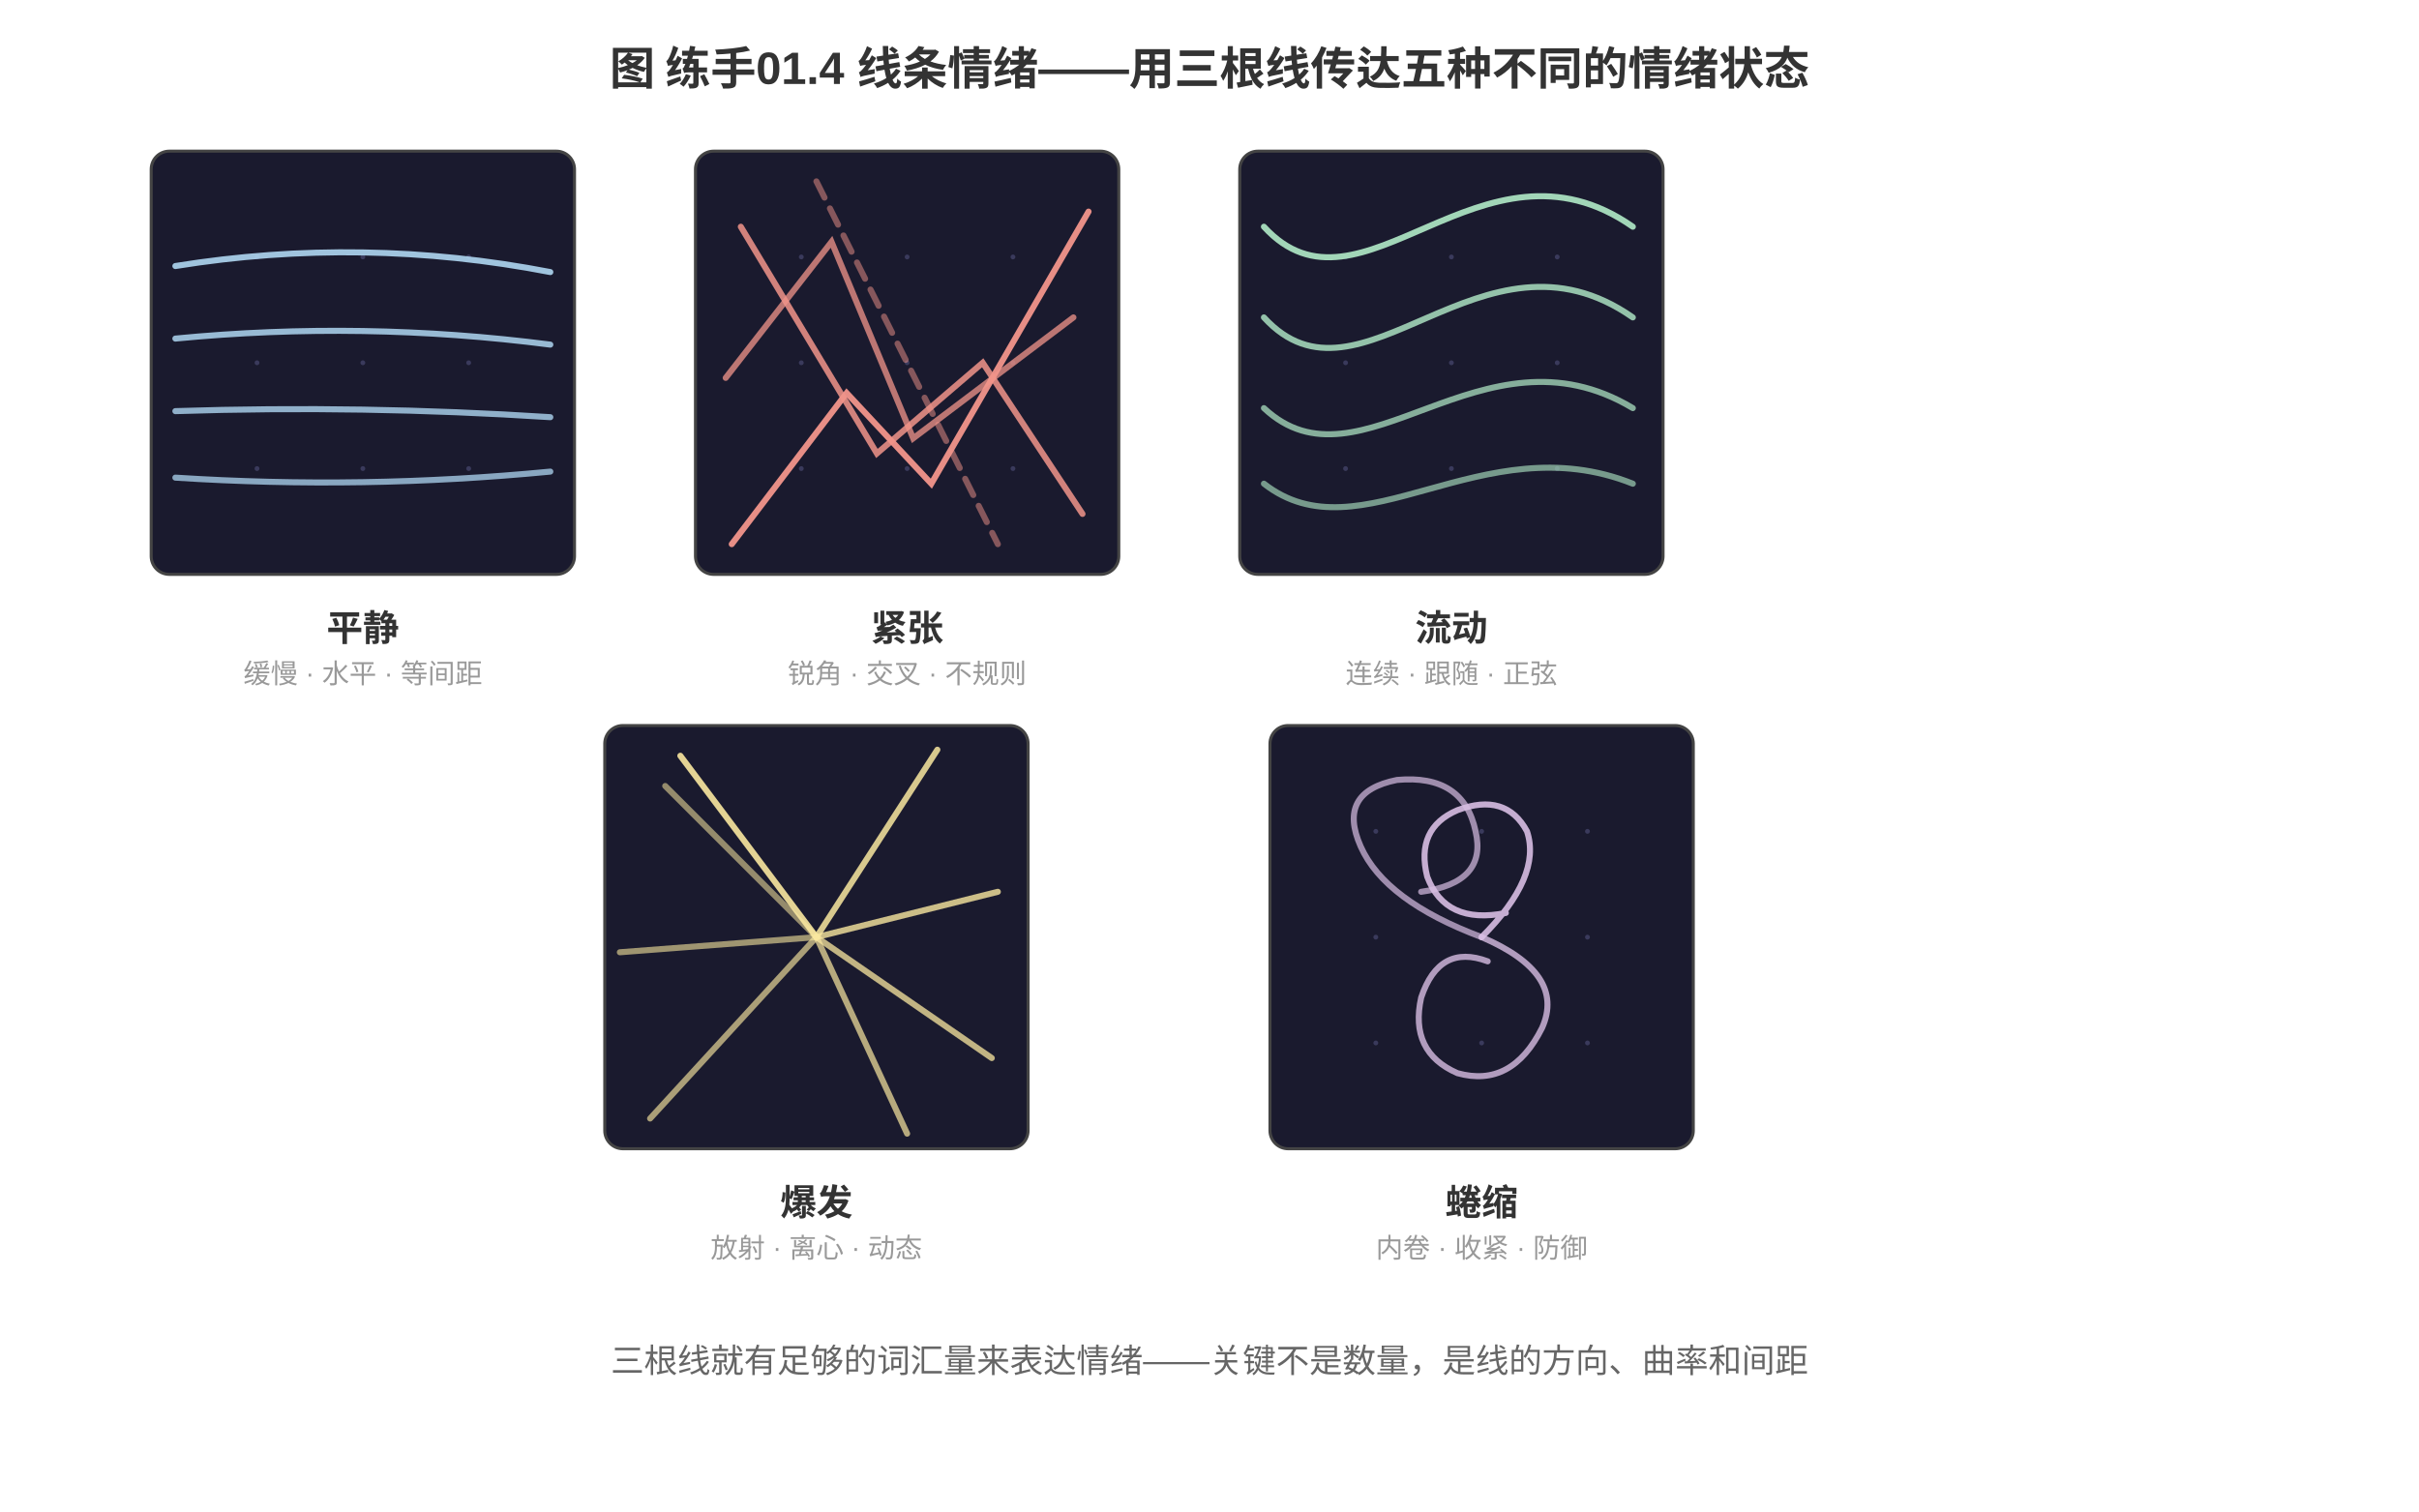
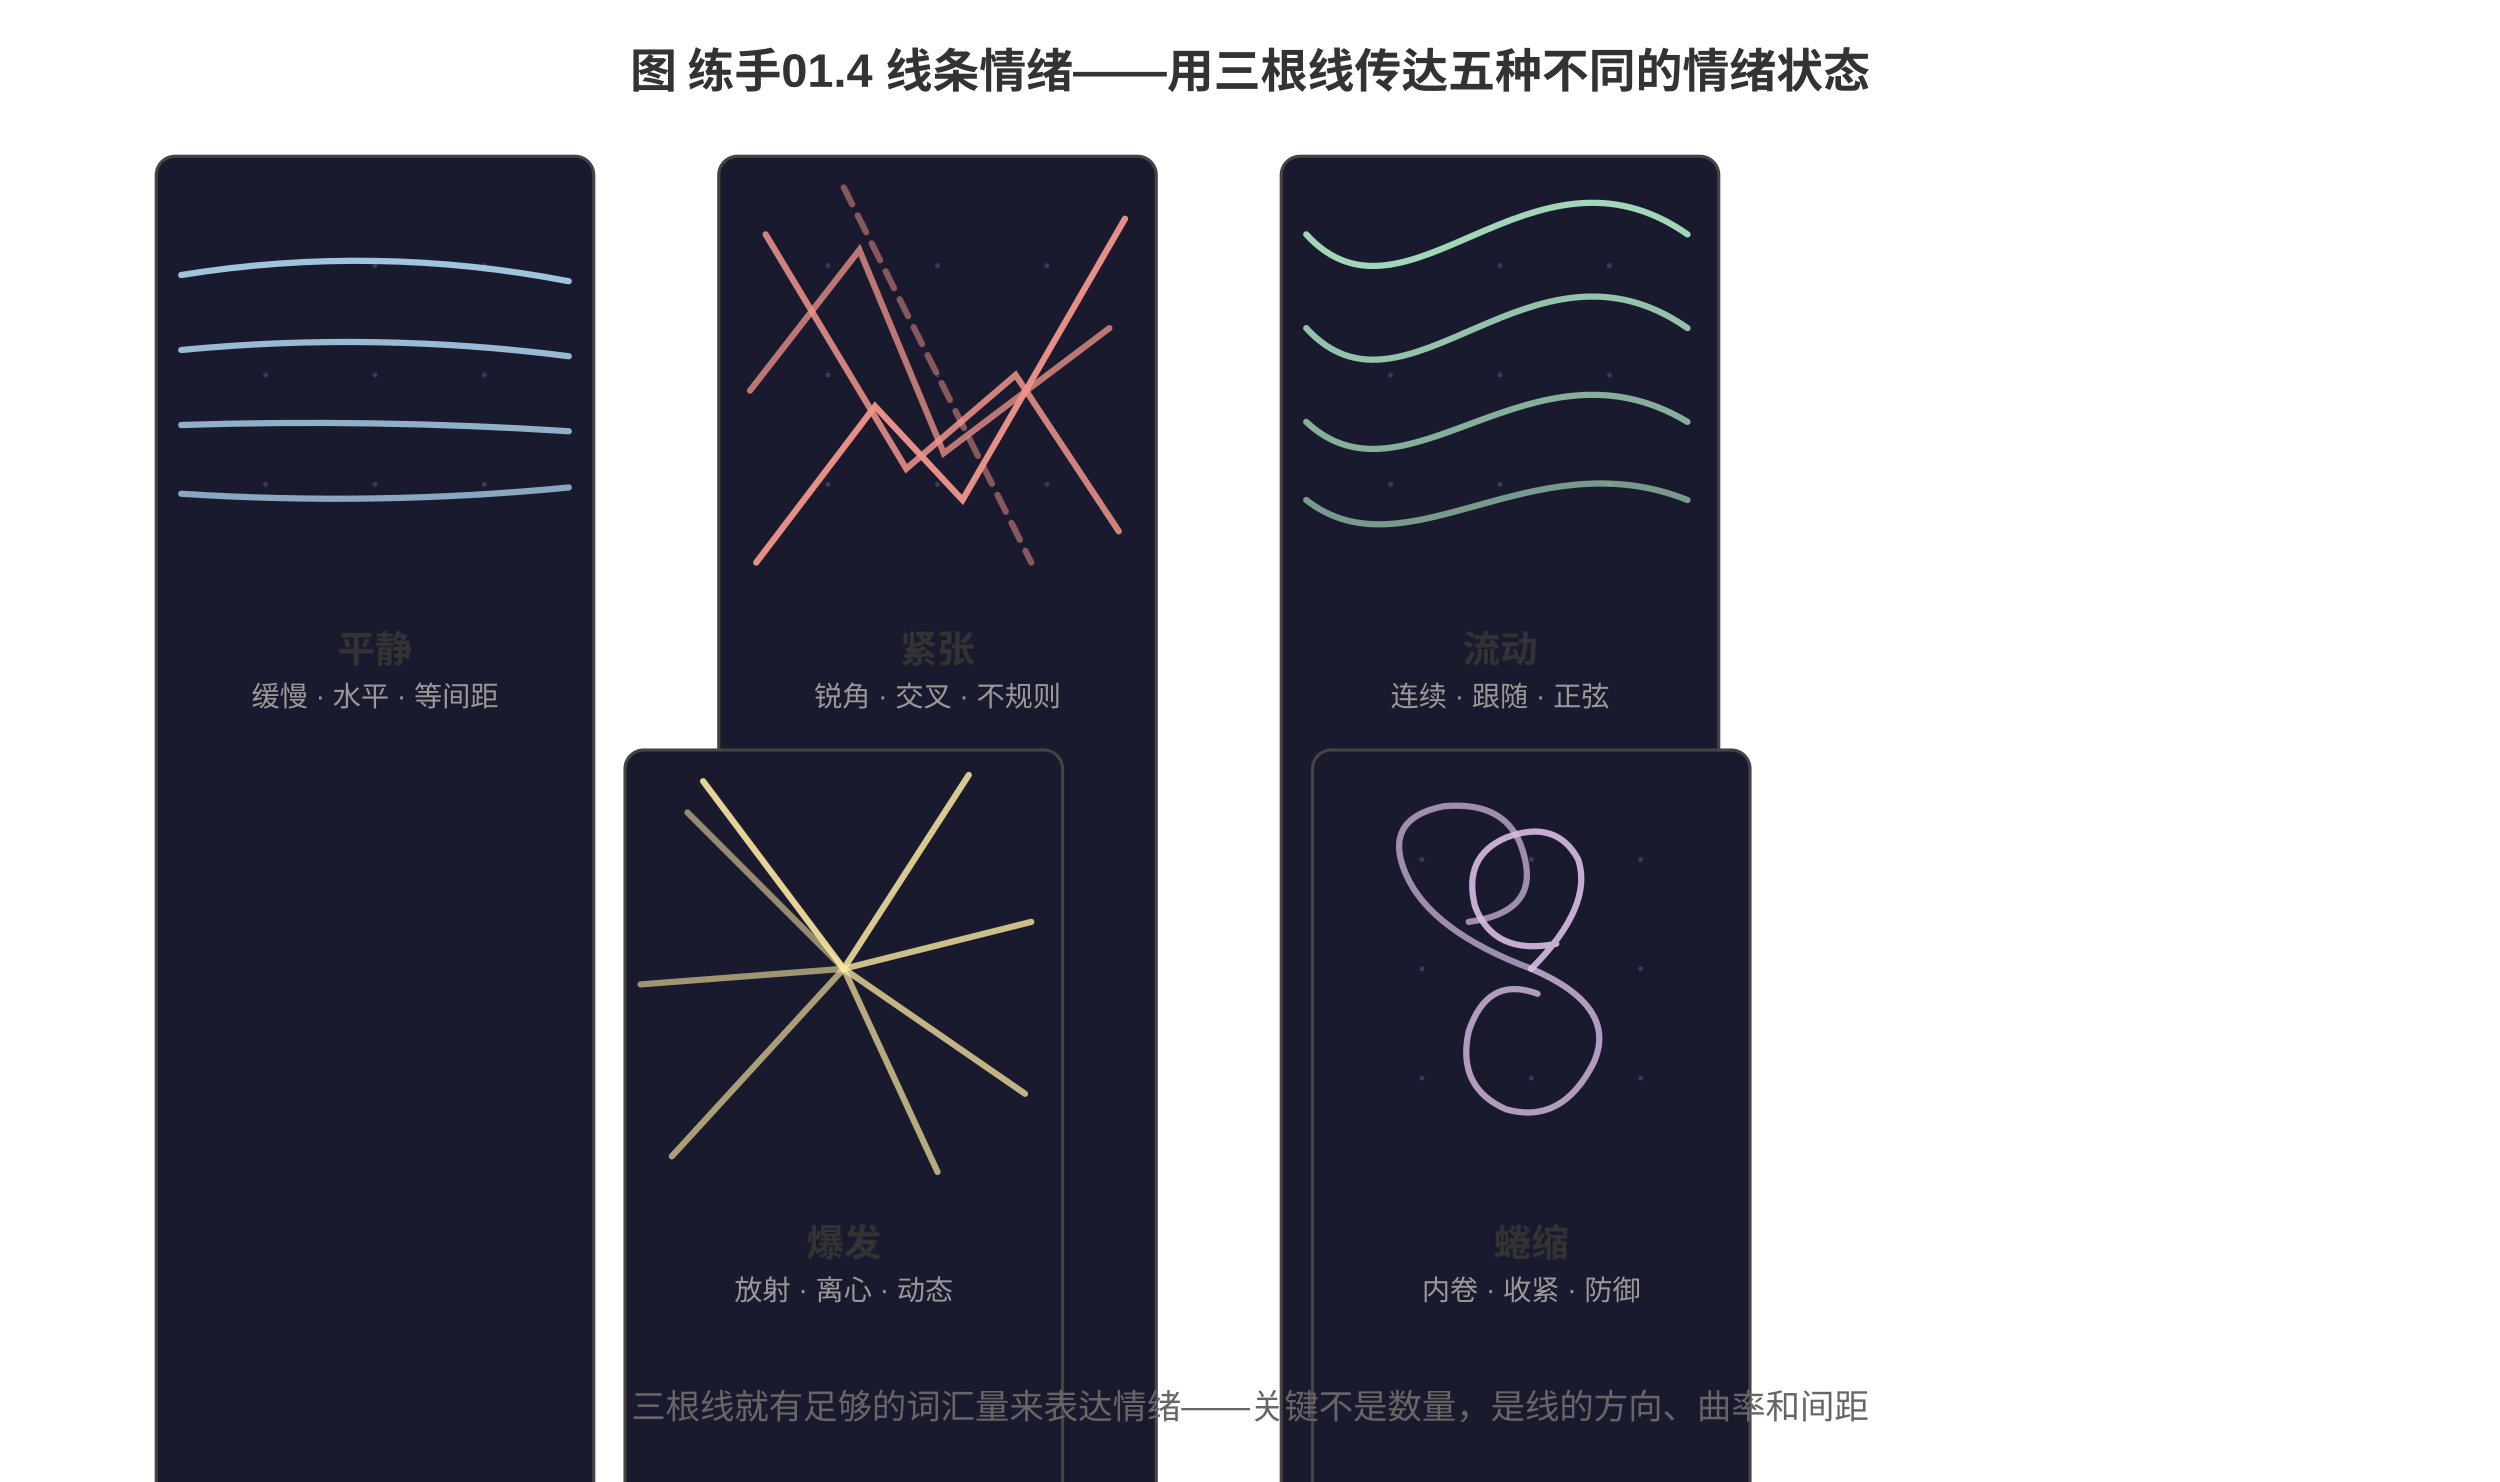
- <svg xmlns="http://www.w3.org/2000/svg" viewBox="0 0 800 500" width="800" height="500">
+ <svg xmlns="http://www.w3.org/2000/svg" viewBox="0.0 0.0 800.0 474" width="800" height="474">
  <style>
    text { font-family: 'PingFang SC','Microsoft YaHei',Arial,sans-serif; }
    .title { font-size: 15px; font-weight: bold; fill: #333; }
    .emotion-bg { fill: #1a1a2e; rx: 6; }
    .emotion-box { fill: none; stroke: #444; stroke-width: 1; rx: 6; }
    .emotion-label { font-size: 12px; font-weight: bold; fill: #333; text-anchor: middle; }
    .emotion-desc { font-size: 9px; fill: #999; text-anchor: middle; }
    .line-calm { stroke: #AED6F1; stroke-width: 2; fill: none; stroke-linecap: round; }
    .line-tense { stroke: #F1948A; stroke-width: 2; fill: none; stroke-linecap: round; }
    .line-flow { stroke: #A9DFBF; stroke-width: 2; fill: none; stroke-linecap: round; }
    .line-burst { stroke: #F9E79F; stroke-width: 2; fill: none; stroke-linecap: round; }
    .line-curl { stroke: #D7BDE2; stroke-width: 2; fill: none; stroke-linecap: round; }
    .grid-dot { fill: #3a3a5c; }
  </style>
  <text x="400" y="28" class="title" text-anchor="middle">图 练手01.4 线条情绪——用三根线传达五种不同的情绪状态</text>
  <g transform="translate(50, 50)">
-     <rect x="0" y="0" width="140" height="140" class="emotion-bg" />
-     <rect x="0" y="0" width="140" height="140" class="emotion-box" />
+     <rect x="0" y="0" width="140" height="474" class="emotion-bg" />
+     <rect x="0" y="0" width="140" height="474" class="emotion-box" />
    <circle cx="35" cy="35" r="0.8" class="grid-dot" />
    <circle cx="70" cy="35" r="0.8" class="grid-dot" />
    <circle cx="105" cy="35" r="0.8" class="grid-dot" />
    <circle cx="35" cy="70" r="0.8" class="grid-dot" />
    <circle cx="70" cy="70" r="0.8" class="grid-dot" />
    <circle cx="105" cy="70" r="0.8" class="grid-dot" />
    <circle cx="35" cy="105" r="0.8" class="grid-dot" />
    <circle cx="70" cy="105" r="0.8" class="grid-dot" />
    <circle cx="105" cy="105" r="0.8" class="grid-dot" />
    <path d="M8,38 Q70,28 132,40" class="line-calm" opacity="0.9" />
    <path d="M8,62 Q70,56 132,64" class="line-calm" opacity="0.85" />
    <path d="M8,86 Q70,84 132,88" class="line-calm" opacity="0.8" />
    <path d="M8,108 Q70,112 132,106" class="line-calm" opacity="0.75" />
    <text x="70" y="162" class="emotion-label">平静</text>
    <text x="70" y="176" class="emotion-desc">缓慢 · 水平 · 等间距</text>
  </g>
  <g transform="translate(230, 50)">
-     <rect x="0" y="0" width="140" height="140" class="emotion-bg" />
-     <rect x="0" y="0" width="140" height="140" class="emotion-box" />
+     <rect x="0" y="0" width="140" height="474" class="emotion-bg" />
+     <rect x="0" y="0" width="140" height="474" class="emotion-box" />
    <circle cx="35" cy="35" r="0.8" class="grid-dot" />
    <circle cx="70" cy="35" r="0.8" class="grid-dot" />
    <circle cx="105" cy="35" r="0.8" class="grid-dot" />
    <circle cx="35" cy="70" r="0.8" class="grid-dot" />
    <circle cx="70" cy="70" r="0.8" class="grid-dot" />
    <circle cx="105" cy="70" r="0.8" class="grid-dot" />
    <circle cx="35" cy="105" r="0.8" class="grid-dot" />
    <circle cx="70" cy="105" r="0.8" class="grid-dot" />
    <circle cx="105" cy="105" r="0.8" class="grid-dot" />
    <polyline points="12,130 50,80 78,110 130,20" class="line-tense" opacity="0.95" />
    <polyline points="15,25 60,100 95,70 128,120" class="line-tense" opacity="0.85" />
    <polyline points="10,75 45,30 72,95 125,55" class="line-tense" opacity="0.75" />
    <line x1="40" y1="10" x2="100" y2="130" class="line-tense" opacity="0.5" stroke-dasharray="6,4" />
    <text x="70" y="162" class="emotion-label">紧张</text>
    <text x="70" y="176" class="emotion-desc">锐角 · 交叉 · 不规则</text>
  </g>
  <g transform="translate(410, 50)">
-     <rect x="0" y="0" width="140" height="140" class="emotion-bg" />
-     <rect x="0" y="0" width="140" height="140" class="emotion-box" />
+     <rect x="0" y="0" width="140" height="474" class="emotion-bg" />
+     <rect x="0" y="0" width="140" height="474" class="emotion-box" />
    <circle cx="35" cy="35" r="0.8" class="grid-dot" />
    <circle cx="70" cy="35" r="0.8" class="grid-dot" />
    <circle cx="105" cy="35" r="0.8" class="grid-dot" />
    <circle cx="35" cy="70" r="0.8" class="grid-dot" />
    <circle cx="70" cy="70" r="0.8" class="grid-dot" />
    <circle cx="105" cy="70" r="0.8" class="grid-dot" />
    <circle cx="35" cy="105" r="0.8" class="grid-dot" />
    <circle cx="70" cy="105" r="0.8" class="grid-dot" />
    <circle cx="105" cy="105" r="0.8" class="grid-dot" />
    <path d="M8,25 C40,60 80,-10 130,25" class="line-flow" opacity="0.95" />
    <path d="M8,55 C40,90 80,20 130,55" class="line-flow" opacity="0.85" />
    <path d="M8,85 C40,115 80,55 130,85" class="line-flow" opacity="0.75" />
    <path d="M8,110 C40,135 80,90 130,110" class="line-flow" opacity="0.65" />
    <text x="70" y="162" class="emotion-label">流动</text>
    <text x="70" y="176" class="emotion-desc">连续 · 跟随 · 正弦</text>
  </g>
  <g transform="translate(200, 240)">
-     <rect x="0" y="0" width="140" height="140" class="emotion-bg" />
-     <rect x="0" y="0" width="140" height="140" class="emotion-box" />
+     <rect x="0" y="0" width="140" height="474" class="emotion-bg" />
+     <rect x="0" y="0" width="140" height="474" class="emotion-box" />
    <circle cx="70" cy="70" r="0.8" class="grid-dot" />
    <line x1="70" y1="70" x2="25" y2="10" class="line-burst" opacity="0.9" />
    <line x1="70" y1="70" x2="110" y2="8" class="line-burst" opacity="0.85" />
    <line x1="70" y1="70" x2="130" y2="55" class="line-burst" opacity="0.8" />
    <line x1="70" y1="70" x2="128" y2="110" class="line-burst" opacity="0.75" />
    <line x1="70" y1="70" x2="100" y2="135" class="line-burst" opacity="0.7" />
    <line x1="70" y1="70" x2="15" y2="130" class="line-burst" opacity="0.65" />
    <line x1="70" y1="70" x2="5" y2="75" class="line-burst" opacity="0.6" />
    <line x1="70" y1="70" x2="20" y2="20" class="line-burst" opacity="0.55" />
    <text x="70" y="162" class="emotion-label">爆发</text>
    <text x="70" y="176" class="emotion-desc">放射 · 离心 · 动态</text>
  </g>
  <g transform="translate(420, 240)">
-     <rect x="0" y="0" width="140" height="140" class="emotion-bg" />
-     <rect x="0" y="0" width="140" height="140" class="emotion-box" />
+     <rect x="0" y="0" width="140" height="474" class="emotion-bg" />
+     <rect x="0" y="0" width="140" height="474" class="emotion-box" />
    <circle cx="35" cy="35" r="0.8" class="grid-dot" />
    <circle cx="70" cy="35" r="0.8" class="grid-dot" />
    <circle cx="105" cy="35" r="0.8" class="grid-dot" />
    <circle cx="35" cy="70" r="0.8" class="grid-dot" />
    <circle cx="70" cy="70" r="0.8" class="grid-dot" />
    <circle cx="105" cy="70" r="0.8" class="grid-dot" />
    <circle cx="35" cy="105" r="0.8" class="grid-dot" />
    <circle cx="70" cy="105" r="0.8" class="grid-dot" />
    <circle cx="105" cy="105" r="0.8" class="grid-dot" />
    <path d="M70,70 Q90,50 85,35 Q78,22 62,28 Q48,34 52,50 Q58,66 78,62" class="line-curl" opacity="0.9" />
    <path d="M70,70 Q98,82 90,100 Q80,120 62,115 Q46,108 50,90 Q56,72 72,78" class="line-curl" opacity="0.8" />
    <path d="M70,70 Q38,58 30,40 Q22,22 42,18 Q64,16 68,35 Q72,52 50,55" class="line-curl" opacity="0.7" />
    <text x="70" y="162" class="emotion-label">蜷缩</text>
    <text x="70" y="176" class="emotion-desc">内卷 · 收紧 · 防御</text>
  </g>
  <g transform="translate(0, 440)">
    <text x="400" y="14" style="font-size:11px;fill:#666;text-anchor:middle;">
      三根线就有足够的词汇量来表达情绪——关键不是数量，是线的方向、曲率和间距
    </text>
  </g>
</svg>
